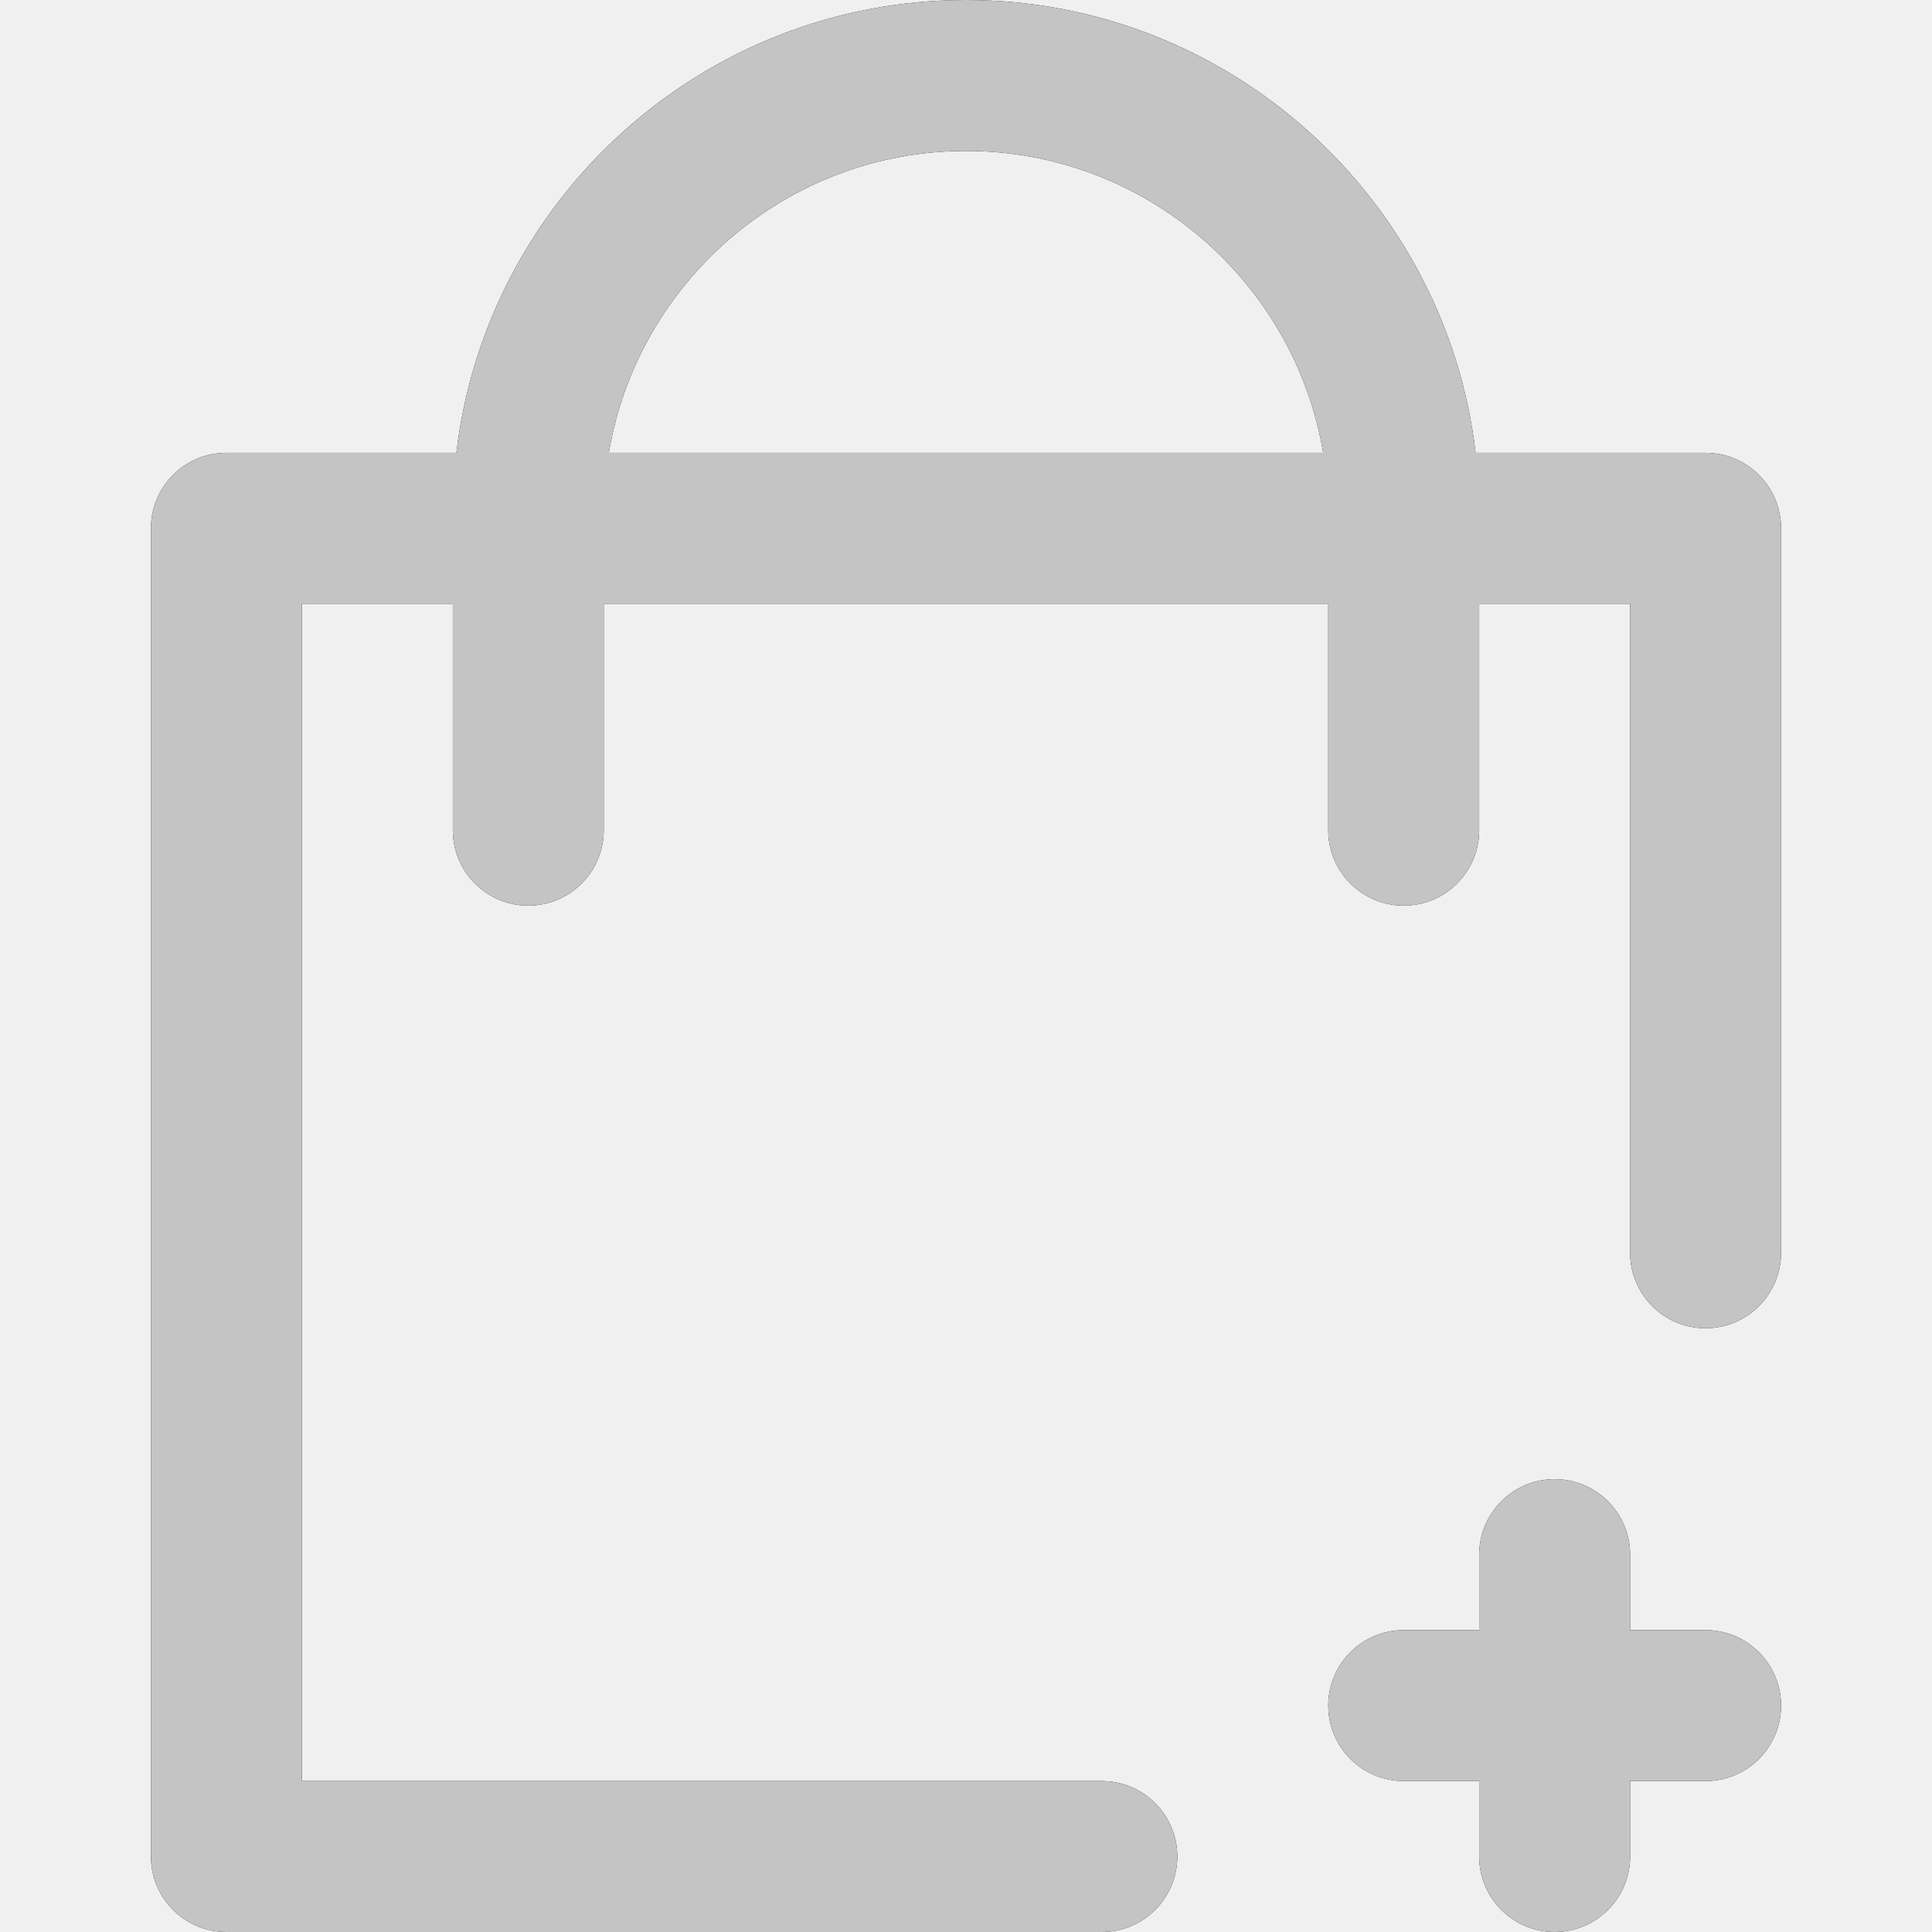
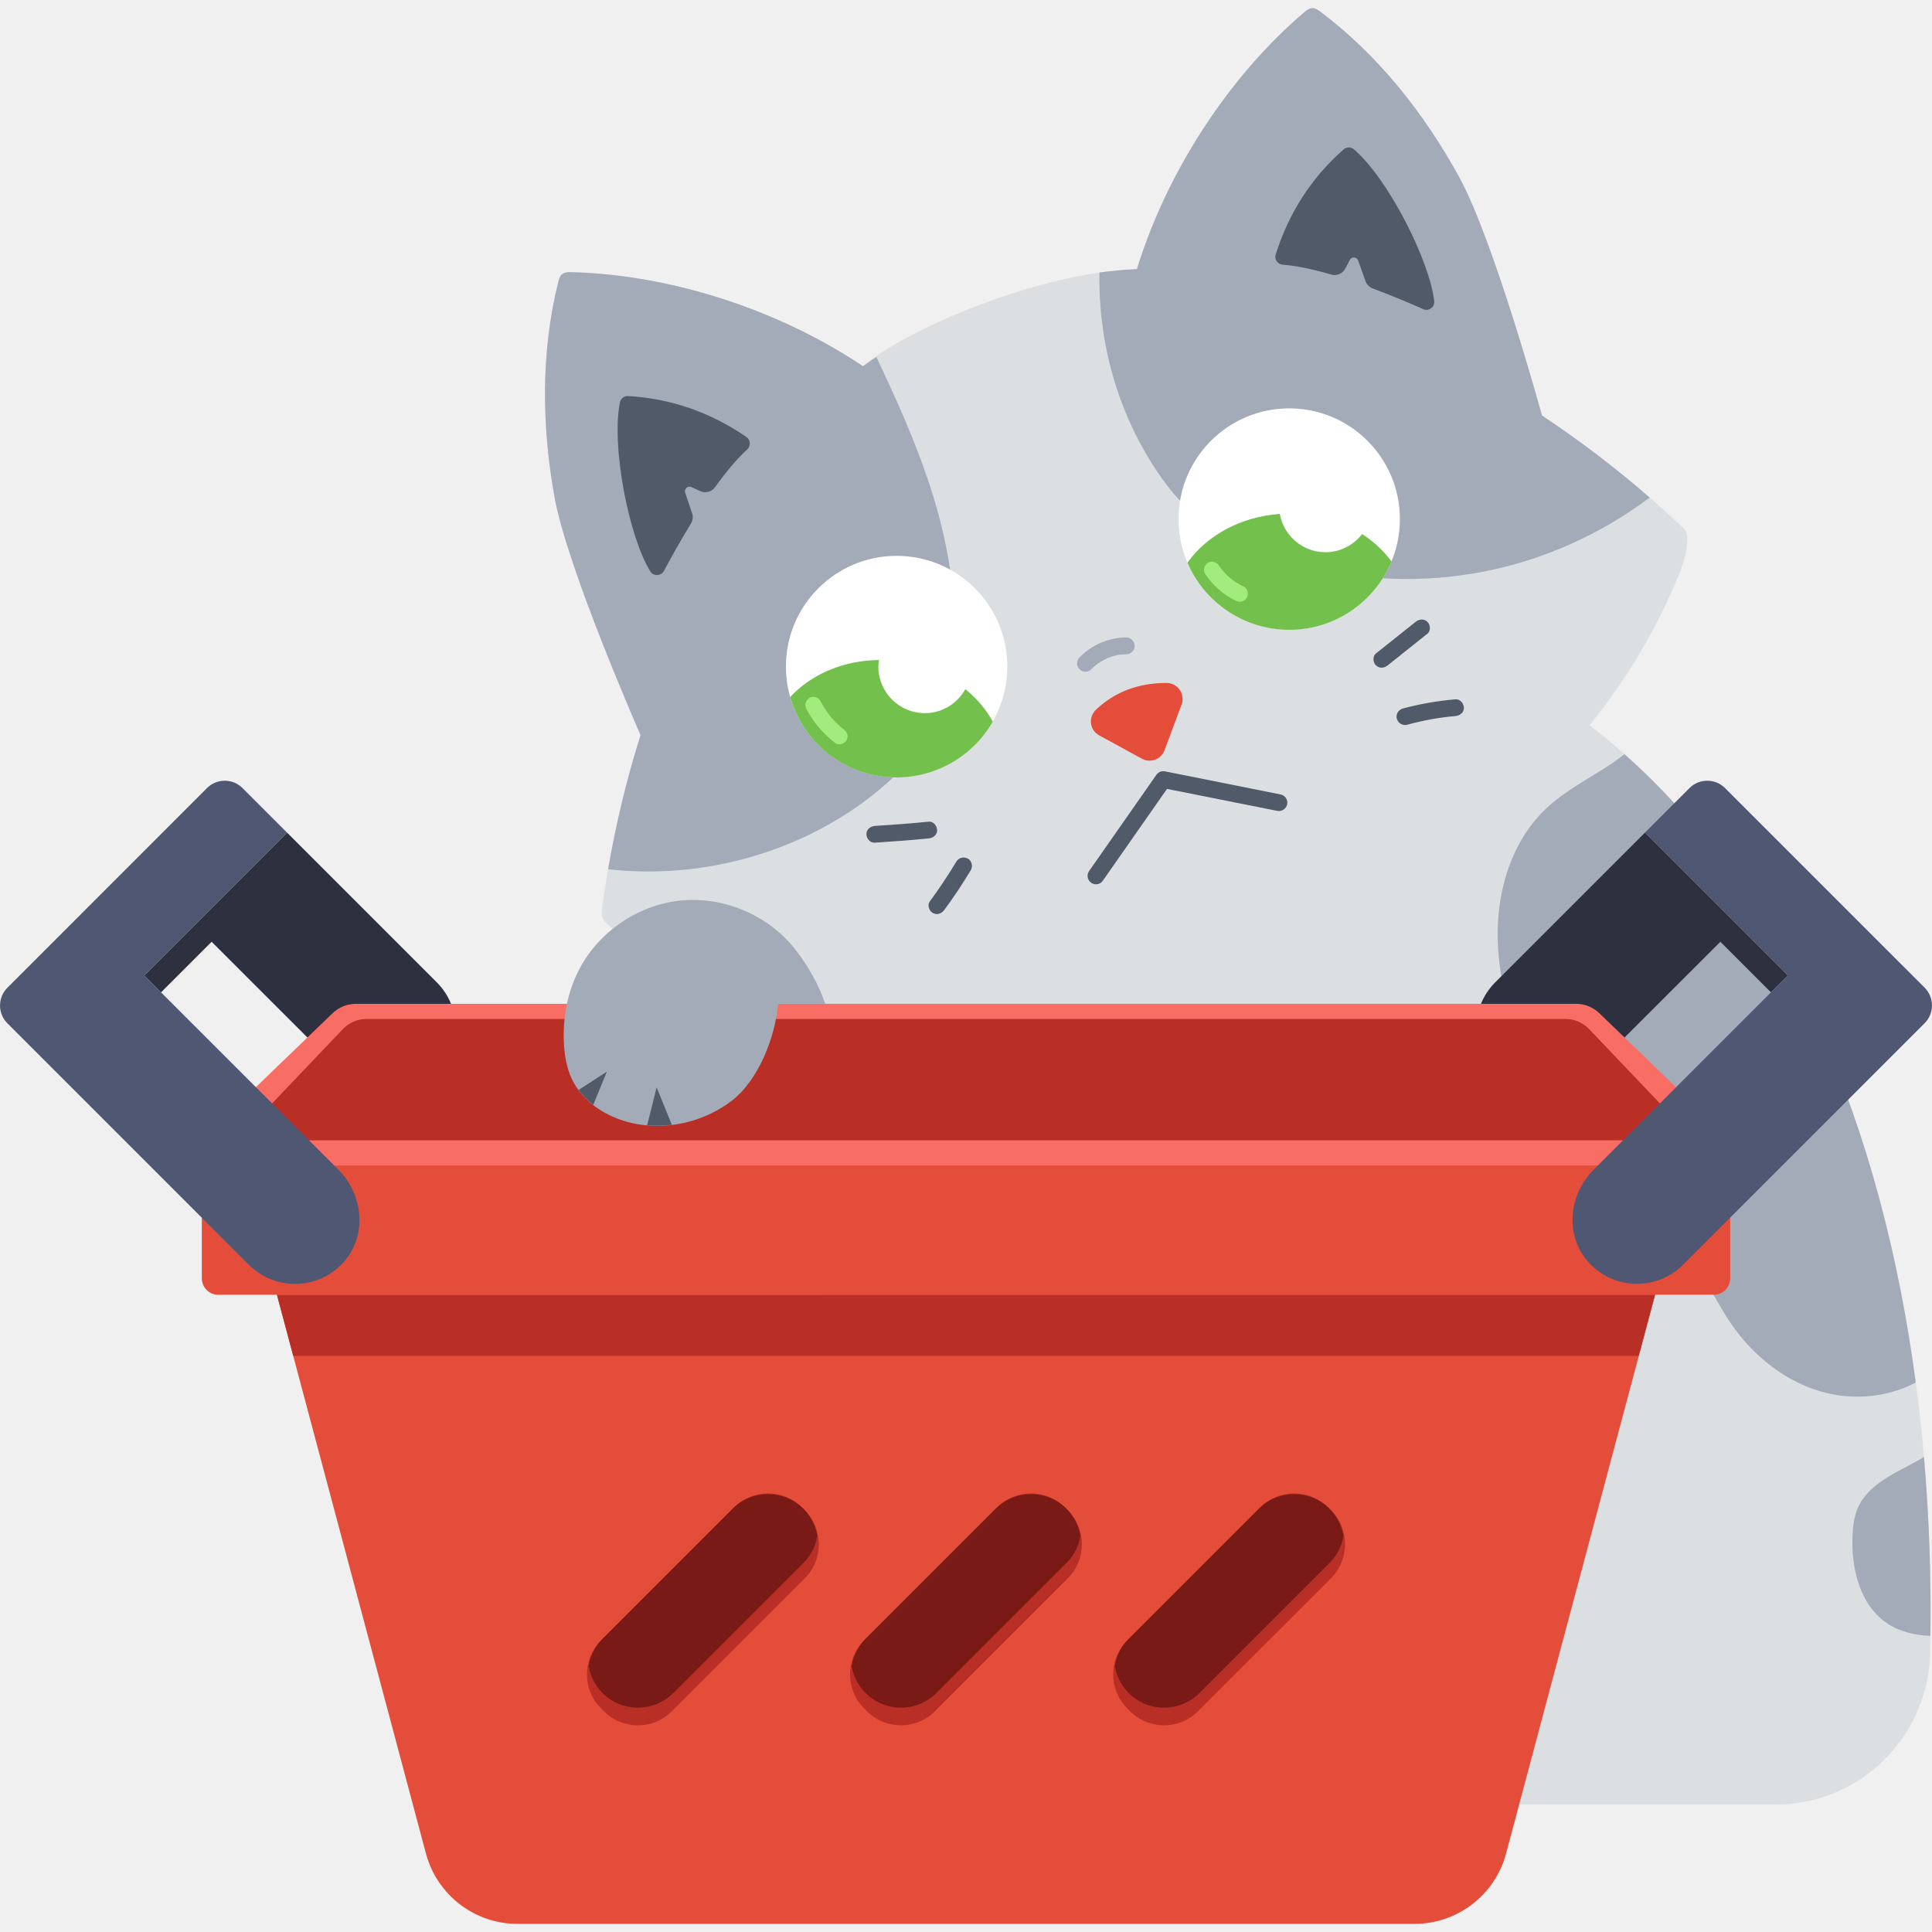
- <svg xmlns="http://www.w3.org/2000/svg" width="120" height="120" viewBox="0 0 120 120" fill="none">
-   <path d="M110.625 105.938C110.625 108.526 108.526 110.625 105.938 110.625H101.25V115.312C101.25 117.901 99.151 120 96.562 120C93.974 120 91.875 117.901 91.875 115.312V110.625H87.188C84.599 110.625 82.5 108.526 82.5 105.938C82.5 103.349 84.599 101.25 87.188 101.25H91.875V96.562C91.875 93.974 93.974 91.875 96.562 91.875C99.151 91.875 101.25 93.974 101.25 96.562V101.25H105.938C108.526 101.25 110.625 103.349 110.625 105.938ZM110.625 32.812V77.812C110.625 80.401 108.526 82.5 105.938 82.5C103.349 82.5 101.25 80.401 101.25 77.812V37.5H91.875V51.562C91.875 54.151 89.776 56.25 87.188 56.25C84.599 56.25 82.5 54.151 82.5 51.562V37.5H37.5V51.562C37.5 54.151 35.401 56.25 32.812 56.25C30.224 56.25 28.125 54.151 28.125 51.562V37.5H18.75V110.625H68.438C71.026 110.625 73.125 112.724 73.125 115.312C73.125 117.901 71.026 120 68.438 120H14.062C11.474 120 9.375 117.901 9.375 115.312V32.812C9.375 30.224 11.474 28.125 14.062 28.125H28.347C30.209 12.31 43.693 0 60 0C76.307 0 89.791 12.31 91.653 28.125H105.938C108.526 28.125 110.625 30.224 110.625 32.812ZM82.186 28.125C80.395 17.497 71.129 9.375 60 9.375C48.871 9.375 39.605 17.497 37.814 28.125H82.186Z" fill="black" />
-   <path d="M110.625 105.938C110.625 108.526 108.526 110.625 105.938 110.625H101.25V115.312C101.25 117.901 99.151 120 96.562 120C93.974 120 91.875 117.901 91.875 115.312V110.625H87.188C84.599 110.625 82.5 108.526 82.5 105.938C82.5 103.349 84.599 101.25 87.188 101.25H91.875V96.562C91.875 93.974 93.974 91.875 96.562 91.875C99.151 91.875 101.25 93.974 101.25 96.562V101.25H105.938C108.526 101.25 110.625 103.349 110.625 105.938ZM110.625 32.812V77.812C110.625 80.401 108.526 82.5 105.938 82.5C103.349 82.5 101.25 80.401 101.25 77.812V37.5H91.875V51.562C91.875 54.151 89.776 56.25 87.188 56.25C84.599 56.25 82.5 54.151 82.5 51.562V37.5H37.5V51.562C37.5 54.151 35.401 56.25 32.812 56.25C30.224 56.25 28.125 54.151 28.125 51.562V37.5H18.75V110.625H68.438C71.026 110.625 73.125 112.724 73.125 115.312C73.125 117.901 71.026 120 68.438 120H14.062C11.474 120 9.375 117.901 9.375 115.312V32.812C9.375 30.224 11.474 28.125 14.062 28.125H28.347C30.209 12.31 43.693 0 60 0C76.307 0 89.791 12.31 91.653 28.125H105.938C108.526 28.125 110.625 30.224 110.625 32.812ZM82.186 28.125C80.395 17.497 71.129 9.375 60 9.375C48.871 9.375 39.605 17.497 37.814 28.125H82.186Z" fill="#C4C4C4" />
+ <svg xmlns="http://www.w3.org/2000/svg" width="240" height="240" viewBox="0 0 240 240" fill="none">
+   <path d="M99.2 124.91C92.53 123.49 86.05 121.2 80.01 118.02C78.31 117.13 76.73 116.01 75.34 114.69C75.12 114.48 74.93 114.25 74.83 113.96C74.7 113.58 74.75 113.17 74.8 112.78C75.77 105.51 77.37 98.32 79.57 91.32C79.57 91.32 70.51 70.68 68.9 61.83C67.29 52.97 67.17 43.76 69.35 35.03C69.44 34.68 69.54 34.31 69.82 34.07C70.14 33.81 70.59 33.8 71 33.81C83.46 34.13 96.85 38.55 107.2 45.5C112.29 41.06 128.91 33.81 141.24 33.43C144.9 21.52 152.52 9.65 161.99 1.55C162.3 1.28 162.66 1 163.07 1.01C163.43 1.01 163.75 1.24 164.04 1.46C171.24 6.87 176.94 14.1 181.27 21.99C185.6 29.88 191.56 51.62 191.56 51.62C197.68 55.67 203.45 60.25 208.78 65.29C209.07 65.56 209.37 65.85 209.5 66.23C209.55 66.36 209.57 66.5 209.58 66.64C209.67 68.14 209.25 69.63 208.7 71.03C205.95 77.92 202.12 84.33 197.46 90.09C228.27 113.81 240.78 159.21 239.77 205.34C239.54 215.79 231.04 224.16 220.59 224.16H124.42C113.93 224.16 105.24 216.03 104.55 205.56L99.2 124.91Z" fill="#DCDFE2" />
+   <path d="M201.8 93.69C201.22 94.12 200.66 94.57 200.06 94.96C197.37 96.73 194.45 98.2 192.1 100.41C187.38 104.84 185.63 111.75 186.12 118.21C186.61 124.66 189.08 130.79 191.74 136.69C193.21 139.95 194.8 143.27 197.37 145.76C199.44 147.76 202.03 149.12 204.35 150.83C207.01 152.79 209.32 155.22 211.14 157.98C212.51 160.06 213.6 162.33 215.01 164.39C217.82 168.52 222 171.83 226.84 173.03C230.55 173.95 234.63 173.52 237.98 171.74C233.8 140.33 222.29 111.87 201.8 93.69Z" fill="#A3ABB8" />
+   <path d="M230.75 187.4C230.31 188.44 230.18 189.58 230.13 190.71C229.94 194.83 231.04 199.43 234.49 201.7C236.05 202.73 237.91 203.13 239.8 203.22C239.9 195.74 239.64 188.3 239 180.97C238.88 181.04 238.77 181.14 238.65 181.21C235.69 182.9 232.08 184.25 230.75 187.4Z" fill="#A3ABB8" />
+   <path d="M222.09 121.18L204.34 103.43L202.25 105.52L185.75 122.02C182.58 125.19 182.58 130.32 185.75 133.48C188.92 136.65 194.05 136.65 197.21 133.48L213.71 116.99L219.99 123.27L222.09 121.18Z" fill="#2D303F" />
+   <path d="M17.91 121.18L35.66 103.43L37.75 105.52L54.25 122.02C57.42 125.19 57.42 130.32 54.25 133.48C51.08 136.65 45.95 136.65 42.79 133.48L26.29 116.99L20 123.28L17.91 121.18Z" fill="#2D303F" />
+   <path d="M147.53 63.16C150.37 65.83 153.94 67.62 157.61 68.95C166.08 72 175.37 72.73 184.2 71.03C191.69 69.59 198.83 66.39 204.93 61.81C200.7 58.13 196.23 54.72 191.55 51.62C191.55 51.62 185.59 29.89 181.26 21.99C176.93 14.1 171.22 6.87 164.03 1.46C163.74 1.24 163.42 1.02 163.06 1.01C162.65 1.01 162.29 1.28 161.98 1.55C152.51 9.65 144.89 21.52 141.23 33.43C139.66 33.5 138.11 33.66 136.58 33.85C136.41 42.43 138.8 51.07 143.52 58.24C144.69 60.01 145.99 61.7 147.53 63.16Z" fill="#A3ABB8" />
+   <path d="M75.54 107.98C86.61 109.23 98.15 106.27 107.17 99.71C111.45 96.59 115.27 92.57 117.07 87.58C117.83 85.47 118.21 83.24 118.4 81C118.98 74.11 117.72 67.17 115.6 60.59C113.8 55.01 111.37 49.66 108.87 44.35C108.31 44.73 107.75 45.09 107.2 45.49C96.85 38.55 83.46 34.13 71 33.81C70.59 33.8 70.14 33.81 69.82 34.07C69.54 34.3 69.44 34.68 69.35 35.03C67.17 43.76 67.29 52.97 68.9 61.83C70.51 70.69 79.57 91.32 79.57 91.32C77.85 96.77 76.51 102.35 75.54 107.98Z" fill="#A3ABB8" />
+   <path d="M175.71 238.99H64.29C58.95 238.99 54.28 235.4 52.91 230.24L34.4 160.84H205.6L187.09 230.25C185.72 235.4 181.05 238.99 175.71 238.99Z" fill="#E44D39" />
+   <path d="M212.89 160.84H27.11C25.98 160.84 25.07 159.92 25.07 158.8V141.67H214.93V158.8C214.93 159.92 214.01 160.84 212.89 160.84Z" fill="#E44D39" />
+   <path d="M198.68 125.87L214.22 140.85C215.7 142.28 214.69 144.79 212.63 144.79H27.36C25.3 144.79 24.29 142.28 25.77 140.85L41.31 125.87C42.09 125.12 43.13 124.7 44.21 124.7H195.78C196.87 124.7 197.91 125.12 198.68 125.87Z" fill="#F96E64" />
+   <path d="M197.43 127.86L207.95 138.91C208.9 139.91 208.25 141.66 206.93 141.66H33.07C31.75 141.66 31.1 139.91 32.05 138.91L42.57 127.86C43.35 127.04 44.4 126.58 45.48 126.58H194.51C195.6 126.58 196.65 127.04 197.43 127.86Z" fill="#BA2F25" />
+   <path d="M140.38 212.57L140.03 212.22C137.7 209.89 137.7 206.1 140.03 203.77L156.54 187.26C158.87 184.93 162.66 184.93 164.99 187.26L165.34 187.61C167.67 189.94 167.67 193.73 165.34 196.06L148.83 212.57C146.49 214.91 142.71 214.91 140.38 212.57Z" fill="#BA2F25" />
+   <path d="M156.36 187.43L140.2 203.59C139.25 204.54 138.68 205.72 138.48 206.95C138.69 208.18 139.25 209.36 140.2 210.31C142.63 212.74 146.57 212.74 149.01 210.31L165.17 194.15C166.12 193.2 166.69 192.02 166.89 190.79C166.68 189.56 166.12 188.38 165.17 187.43C162.73 185 158.79 185 156.36 187.43Z" fill="#7A1A17" />
+   <path d="M107.69 212.57L107.34 212.22C105.01 209.89 105.01 206.1 107.34 203.77L123.85 187.26C126.18 184.93 129.97 184.93 132.3 187.26L132.65 187.61C134.98 189.94 134.98 193.73 132.65 196.06L116.14 212.57C113.81 214.91 110.03 214.91 107.69 212.57Z" fill="#BA2F25" />
+   <path d="M123.68 187.43L107.52 203.59C106.57 204.54 106 205.72 105.8 206.95C106.01 208.18 106.57 209.36 107.52 210.31C109.95 212.74 113.89 212.74 116.33 210.31L132.49 194.15C133.44 193.2 134.01 192.02 134.21 190.79C134 189.56 133.44 188.38 132.49 187.43C130.05 185 126.11 185 123.68 187.43Z" fill="#7A1A17" />
+   <path d="M75.01 212.57L74.66 212.22C72.33 209.89 72.33 206.1 74.66 203.77L91.17 187.26C93.5 184.93 97.29 184.93 99.62 187.26L99.97 187.61C102.3 189.94 102.3 193.73 99.97 196.06L83.46 212.57C81.13 214.91 77.35 214.91 75.01 212.57Z" fill="#BA2F25" />
+   <path d="M91 187.43L74.84 203.59C73.89 204.54 73.32 205.72 73.12 206.95C73.33 208.18 73.89 209.36 74.84 210.31C77.27 212.74 81.21 212.74 83.65 210.31L99.81 194.15C100.76 193.2 101.33 192.02 101.53 190.79C101.32 189.56 100.76 188.38 99.81 187.43C97.37 185 93.43 185 91 187.43Z" fill="#7A1A17" />
+   <path d="M203.57 168.43H36.43L34.4 160.84H205.6L203.57 168.43Z" fill="#BA2F25" />
+   <path d="M111.38 96.55C118.974 96.55 125.13 90.394 125.13 82.8C125.13 75.206 118.974 69.05 111.38 69.05C103.786 69.05 97.63 75.206 97.63 82.8C97.63 90.394 103.786 96.55 111.38 96.55Z" fill="white" />
+   <path d="M160.15 78.23C167.744 78.23 173.9 72.074 173.9 64.48C173.9 56.886 167.744 50.73 160.15 50.73C152.556 50.73 146.4 56.886 146.4 64.48C146.4 72.074 152.556 78.23 160.15 78.23Z" fill="white" />
+   <path d="M146.56 85.71C146.2 85.18 145.59 84.85 144.95 84.84C141.49 84.83 138.5 85.91 136.13 88.18C135.67 88.62 135.45 89.25 135.53 89.87C135.61 90.5 135.99 91.05 136.55 91.35L141.85 94.25C142.14 94.41 142.47 94.49 142.8 94.49C143.03 94.49 143.27 94.45 143.49 94.37C144.03 94.17 144.46 93.74 144.66 93.2L146.78 87.52C147.01 86.92 146.92 86.24 146.56 85.71Z" fill="#E44D39" />
+   <path d="M159.08 98.69L144.71 95.82C144.31 95.73 143.89 95.91 143.65 96.25L135.29 108.21C134.96 108.68 135.08 109.33 135.55 109.66C135.73 109.79 135.94 109.85 136.15 109.85C136.48 109.85 136.8 109.7 137 109.4L144.97 98L158.67 100.73C159.22 100.84 159.78 100.48 159.9 99.91C160.01 99.35 159.64 98.8 159.08 98.69Z" fill="#515A69" />
+   <path d="M119.92 85.61C118.93 87.38 117.06 88.59 114.89 88.59C111.7 88.59 109.11 86 109.11 82.81C109.11 82.53 109.15 82.26 109.19 81.99C104.75 82.03 100.75 83.78 98.16 86.59C99.63 91.75 104.07 95.78 109.73 96.47C115.39 97.16 120.66 94.3 123.33 89.64C122.5 88.12 121.33 86.76 119.92 85.61Z" fill="#73C04D" />
+   <path d="M169.21 66.34C168.15 67.7 166.52 68.6 164.66 68.6C161.82 68.6 159.46 66.54 158.98 63.84C154.11 64.19 149.91 66.52 147.51 69.9C149.62 74.83 154.53 78.27 160.23 78.24C165.93 78.21 170.8 74.71 172.86 69.75C171.9 68.43 170.65 67.28 169.21 66.34Z" fill="#73C04D" />
+   <path d="M100.18 88.08C101.05 89.75 102.29 91.17 103.78 92.32C103.97 92.47 104.33 92.48 104.55 92.42C104.78 92.36 105.03 92.18 105.15 91.96C105.27 91.73 105.33 91.45 105.25 91.19C105.16 90.93 105.01 90.76 104.79 90.59C104.87 90.65 104.93 90.7 104.81 90.61C104.77 90.58 104.73 90.54 104.68 90.51C104.61 90.45 104.53 90.39 104.46 90.32C104.31 90.19 104.15 90.05 104.01 89.91C103.71 89.62 103.42 89.31 103.15 88.99C103.09 88.92 103.03 88.84 102.97 88.76C102.86 88.62 103.06 88.88 102.99 88.78C102.96 88.74 102.93 88.69 102.89 88.65C102.77 88.49 102.65 88.32 102.54 88.15C102.31 87.8 102.1 87.44 101.91 87.06C101.67 86.59 100.98 86.42 100.54 86.7C100.06 87.02 99.92 87.58 100.18 88.08Z" fill="#A1EC7C" />
+   <path d="M149.7 71.28C150.65 72.7 151.96 73.89 153.51 74.62C153.76 74.74 154.01 74.8 154.28 74.72C154.51 74.66 154.76 74.48 154.88 74.26C155.12 73.82 155.03 73.13 154.52 72.89C154.18 72.73 153.86 72.55 153.55 72.35C153.39 72.25 153.24 72.14 153.09 72.03C153.04 71.99 152.88 71.86 153.12 72.05C153.09 72.03 153.06 72 153.03 71.98C152.95 71.92 152.87 71.85 152.79 71.78C152.51 71.54 152.24 71.28 152 71C151.94 70.93 151.88 70.86 151.82 70.79C151.79 70.75 151.76 70.72 151.73 70.68C151.71 70.65 151.6 70.51 151.7 70.65C151.8 70.78 151.7 70.65 151.68 70.62C151.65 70.58 151.63 70.55 151.6 70.51C151.54 70.43 151.48 70.34 151.43 70.26C151.14 69.83 150.53 69.6 150.06 69.9C149.62 70.19 149.39 70.81 149.7 71.28Z" fill="#A1EC7C" />
+   <path d="M139.9 79.18C137.73 79.2 135.61 80.11 134.1 81.67C133.72 82.06 133.68 82.76 134.1 83.14C134.51 83.52 135.17 83.56 135.57 83.14C135.73 82.97 135.89 82.82 136.07 82.67C136.11 82.63 136.15 82.6 136.19 82.57C136.2 82.56 136.22 82.54 136.24 82.53C136.26 82.51 136.29 82.49 136.3 82.49C136.34 82.46 136.39 82.43 136.43 82.4C136.81 82.14 137.21 81.93 137.62 81.74C137.67 81.72 137.71 81.7 137.76 81.69C137.86 81.65 137.96 81.62 138.07 81.58C138.29 81.51 138.51 81.45 138.73 81.4C138.84 81.38 138.94 81.36 139.05 81.34C139.06 81.34 139.09 81.33 139.13 81.32C139.14 81.32 139.15 81.32 139.18 81.32C139.42 81.3 139.66 81.28 139.91 81.28C140.45 81.27 140.98 80.8 140.95 80.24C140.92 79.66 140.48 79.17 139.9 79.18Z" fill="#A3ABB8" />
+   <path d="M92.72 54.28C88.26 51.23 83.36 49.5 78.01 49.2C77.53 49.17 77.1 49.52 77.01 49.99C75.9 55.51 78.17 66.85 80.82 71.04C81.25 71.62 82.14 71.55 82.48 70.92C83.19 69.58 84.39 67.39 85.83 65.04C86.06 64.66 86.12 64.2 85.98 63.78L85.12 61.21C84.96 60.74 85.44 60.3 85.9 60.51L86.99 61.01C87.64 61.3 88.4 61.11 88.82 60.53C90.13 58.7 91.51 57.02 92.82 55.84C93.28 55.4 93.25 54.64 92.72 54.28Z" fill="#515A69" />
+   <path d="M158.47 31.62C160.1 26.46 162.89 22.09 166.92 18.55C167.28 18.23 167.83 18.24 168.2 18.56C172.48 22.22 177.67 32.55 178.17 37.48C178.19 38.2 177.45 38.7 176.79 38.4C175.4 37.78 173.11 36.8 170.52 35.83C170.11 35.68 169.78 35.35 169.63 34.93L168.72 32.37C168.55 31.9 167.9 31.85 167.67 32.3L167.12 33.36C166.79 33.99 166.07 34.31 165.39 34.11C163.23 33.48 161.11 33.01 159.35 32.88C158.72 32.84 158.28 32.22 158.47 31.62Z" fill="#515A69" />
+   <path d="M197.94 145.33L222.09 121.18L204.34 103.43L209.87 97.9C211.09 96.68 213.07 96.68 214.29 97.9L239.08 122.69C240.3 123.91 240.3 125.89 239.08 127.11L233.55 132.64L209.08 157.11C205.81 160.38 200.45 160.27 197.32 156.79C194.38 153.54 194.84 148.44 197.94 145.33Z" fill="#505772" />
+   <path d="M42.06 145.33L17.91 121.18L35.66 103.43L30.13 97.9C28.91 96.68 26.93 96.68 25.71 97.9L0.92 122.7C-0.3 123.92 -0.3 125.9 0.92 127.12L6.45 132.65L30.92 157.12C34.19 160.39 39.55 160.28 42.68 156.8C45.62 153.54 45.16 148.44 42.06 145.33Z" fill="#505772" />
+   <path d="M177.32 77.25C176.87 76.83 176.3 76.89 175.85 77.25C174.21 78.56 172.56 79.87 170.92 81.18C170.49 81.52 170.54 82.3 170.92 82.65C171.37 83.07 171.94 83.01 172.39 82.65C174.03 81.34 175.68 80.03 177.32 78.72C177.75 78.38 177.7 77.6 177.32 77.25Z" fill="#515A69" />
+   <path d="M180.81 86.87C178.59 87.06 176.4 87.44 174.25 88.02C173.72 88.16 173.35 88.77 173.52 89.3C173.69 89.84 174.24 90.18 174.8 90.03C176.82 89.48 178.81 89.12 180.81 88.95C181.35 88.9 181.88 88.5 181.85 87.91C181.83 87.39 181.39 86.82 180.81 86.87Z" fill="#515A69" />
+   <path d="M116.41 103.11C116.39 102.59 115.95 102.01 115.37 102.07C113.14 102.29 110.91 102.46 108.67 102.6C108.13 102.63 107.6 103.06 107.63 103.64C107.65 104.18 108.09 104.72 108.67 104.68C110.91 104.54 113.14 104.37 115.37 104.15C115.91 104.1 116.44 103.71 116.41 103.11Z" fill="#515A69" />
+   <path d="M120.23 106.66C119.73 106.39 119.1 106.53 118.8 107.03C117.78 108.73 116.68 110.38 115.5 111.98C115.17 112.42 115.41 113.16 115.87 113.41C116.41 113.7 116.95 113.51 117.3 113.04C118.48 111.45 119.58 109.79 120.6 108.09C120.88 107.62 120.72 106.92 120.23 106.66Z" fill="#515A69" />
+   <path d="M102.52 124.7C101.65 122.22 100.44 120.07 98.83 117.99C95.56 113.77 90.07 111.38 84.75 111.85C79.43 112.32 74.45 115.65 71.97 120.38C70.48 123.23 69.87 126.5 70.06 129.71C70.14 131.14 70.38 132.58 70.97 133.89C72.41 137.09 75.8 139.08 79.26 139.66C83.34 140.34 87.69 139.23 90.96 136.69C94.23 134.15 96.31 128.82 96.66 124.7H102.52Z" fill="#A3ABB8" />
+   <path d="M73.69 137.26L75.39 133.12L71.87 135.4C72.38 136.1 73 136.72 73.69 137.26Z" fill="#515A69" />
+   <path d="M83.46 139.73L81.57 135.08L80.39 139.79C81.42 139.87 82.44 139.85 83.46 139.73Z" fill="#515A69" />
</svg>
